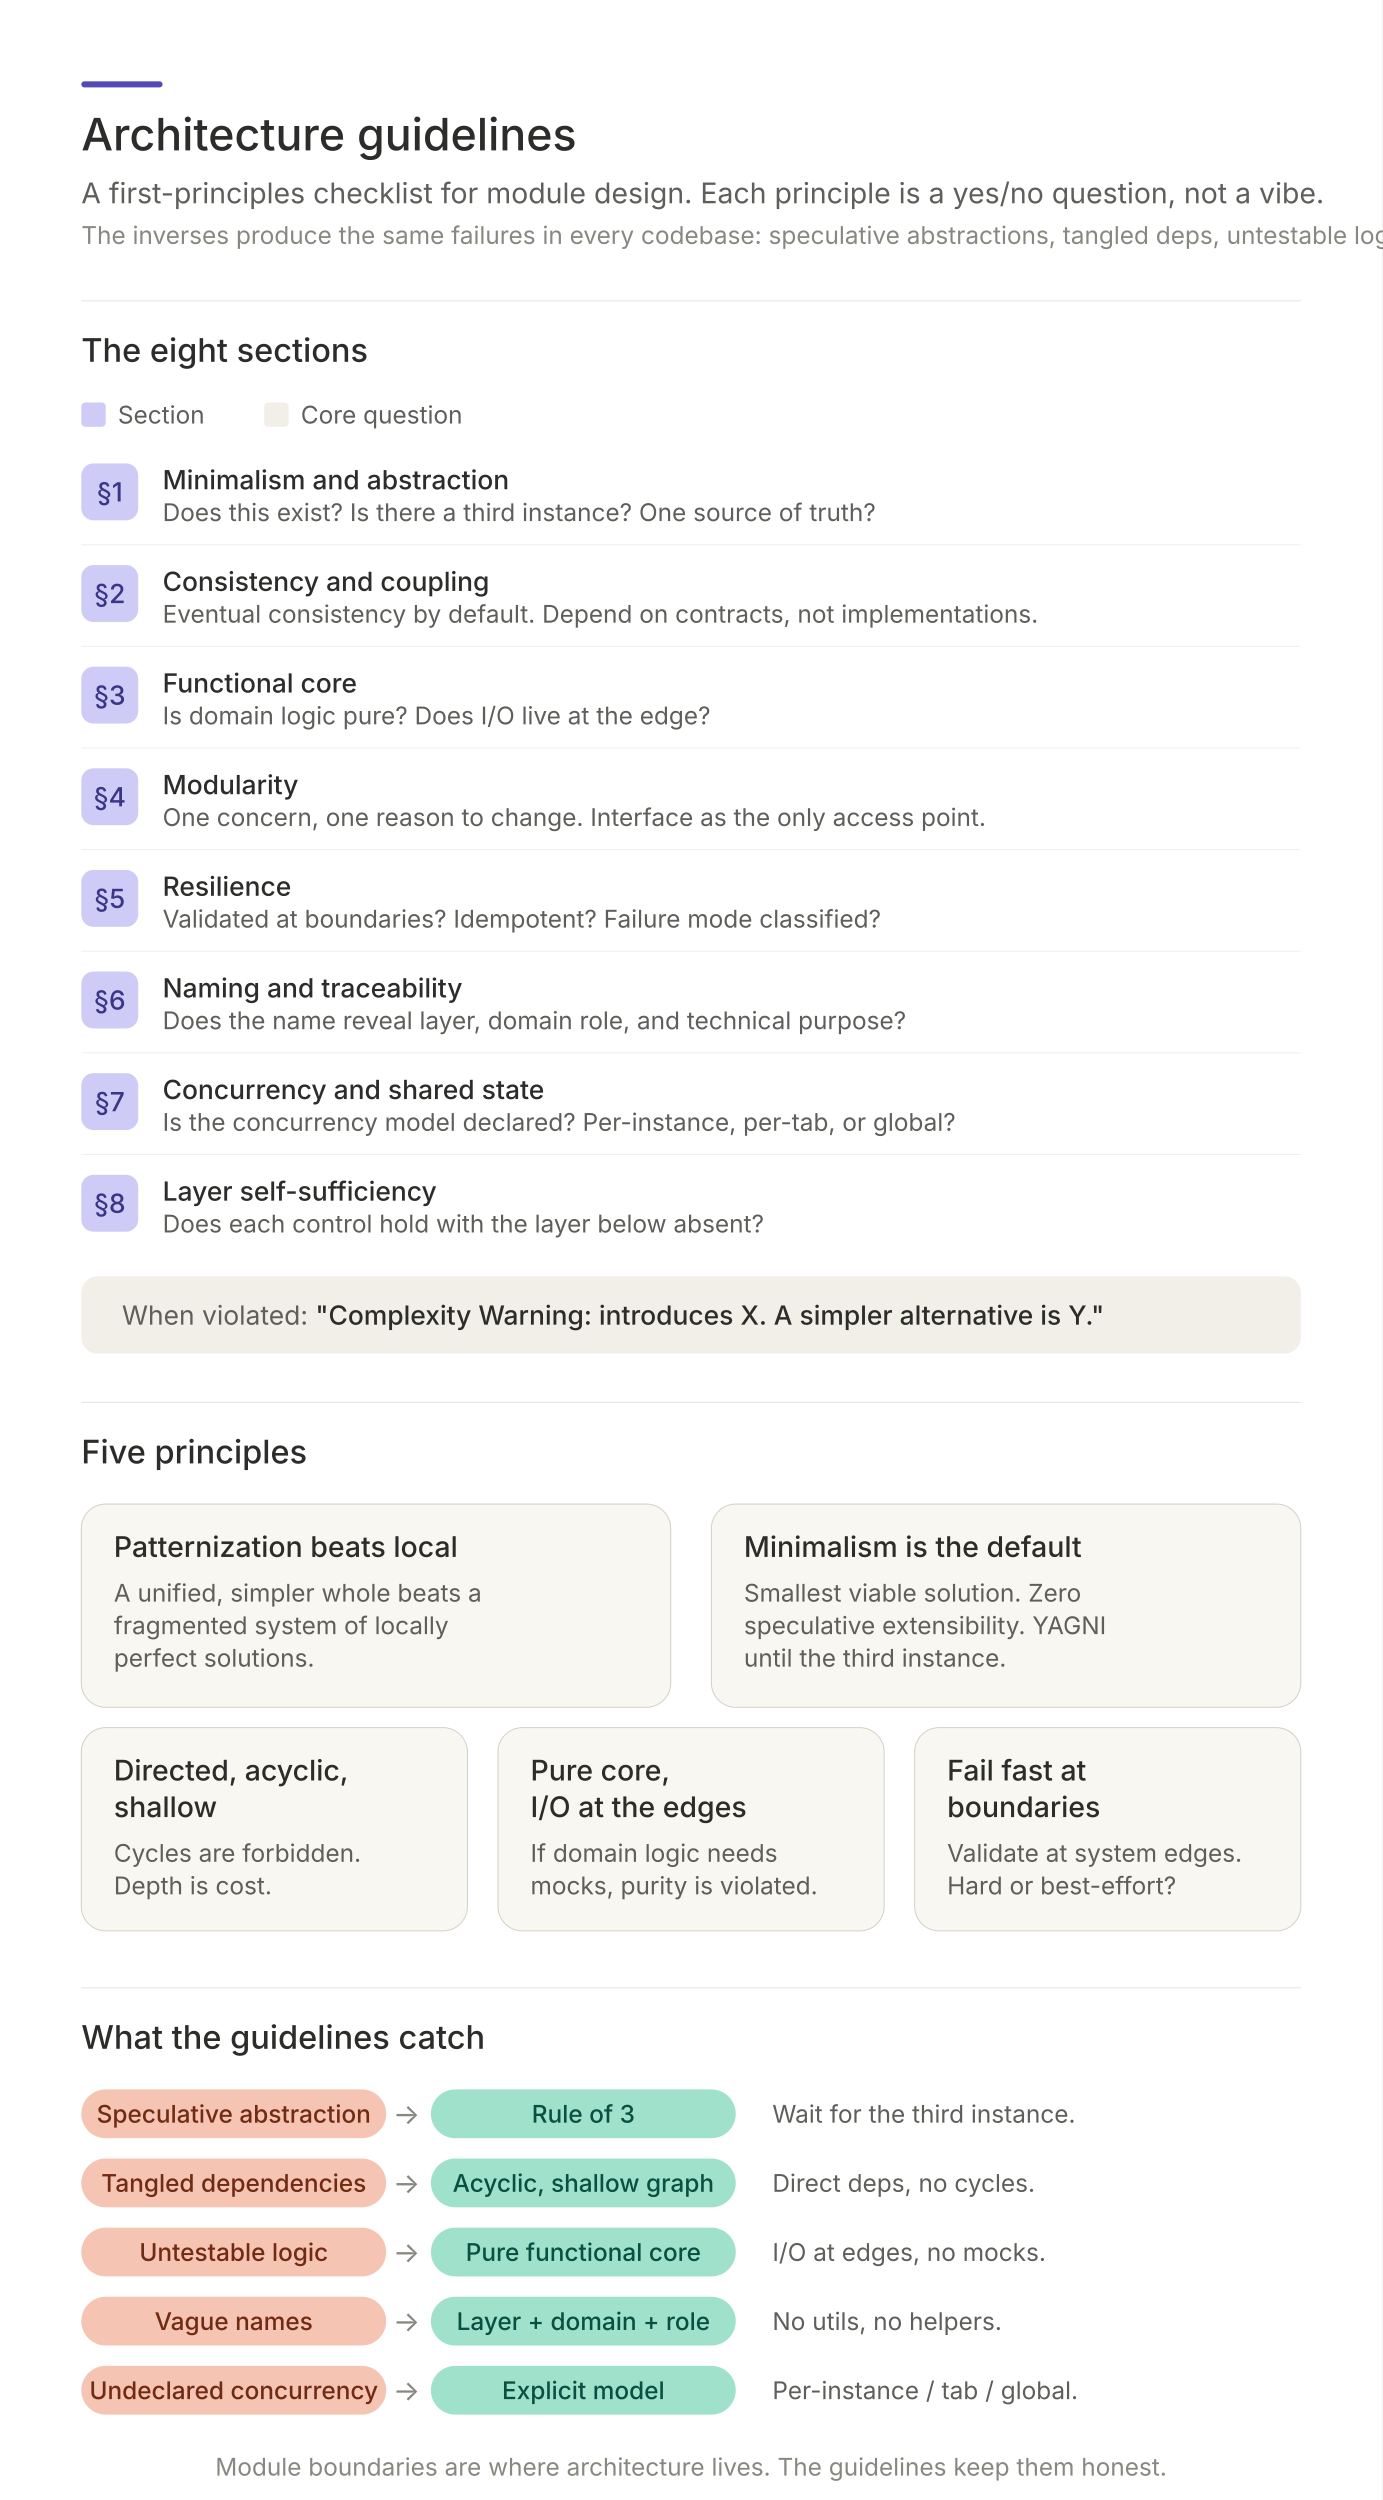
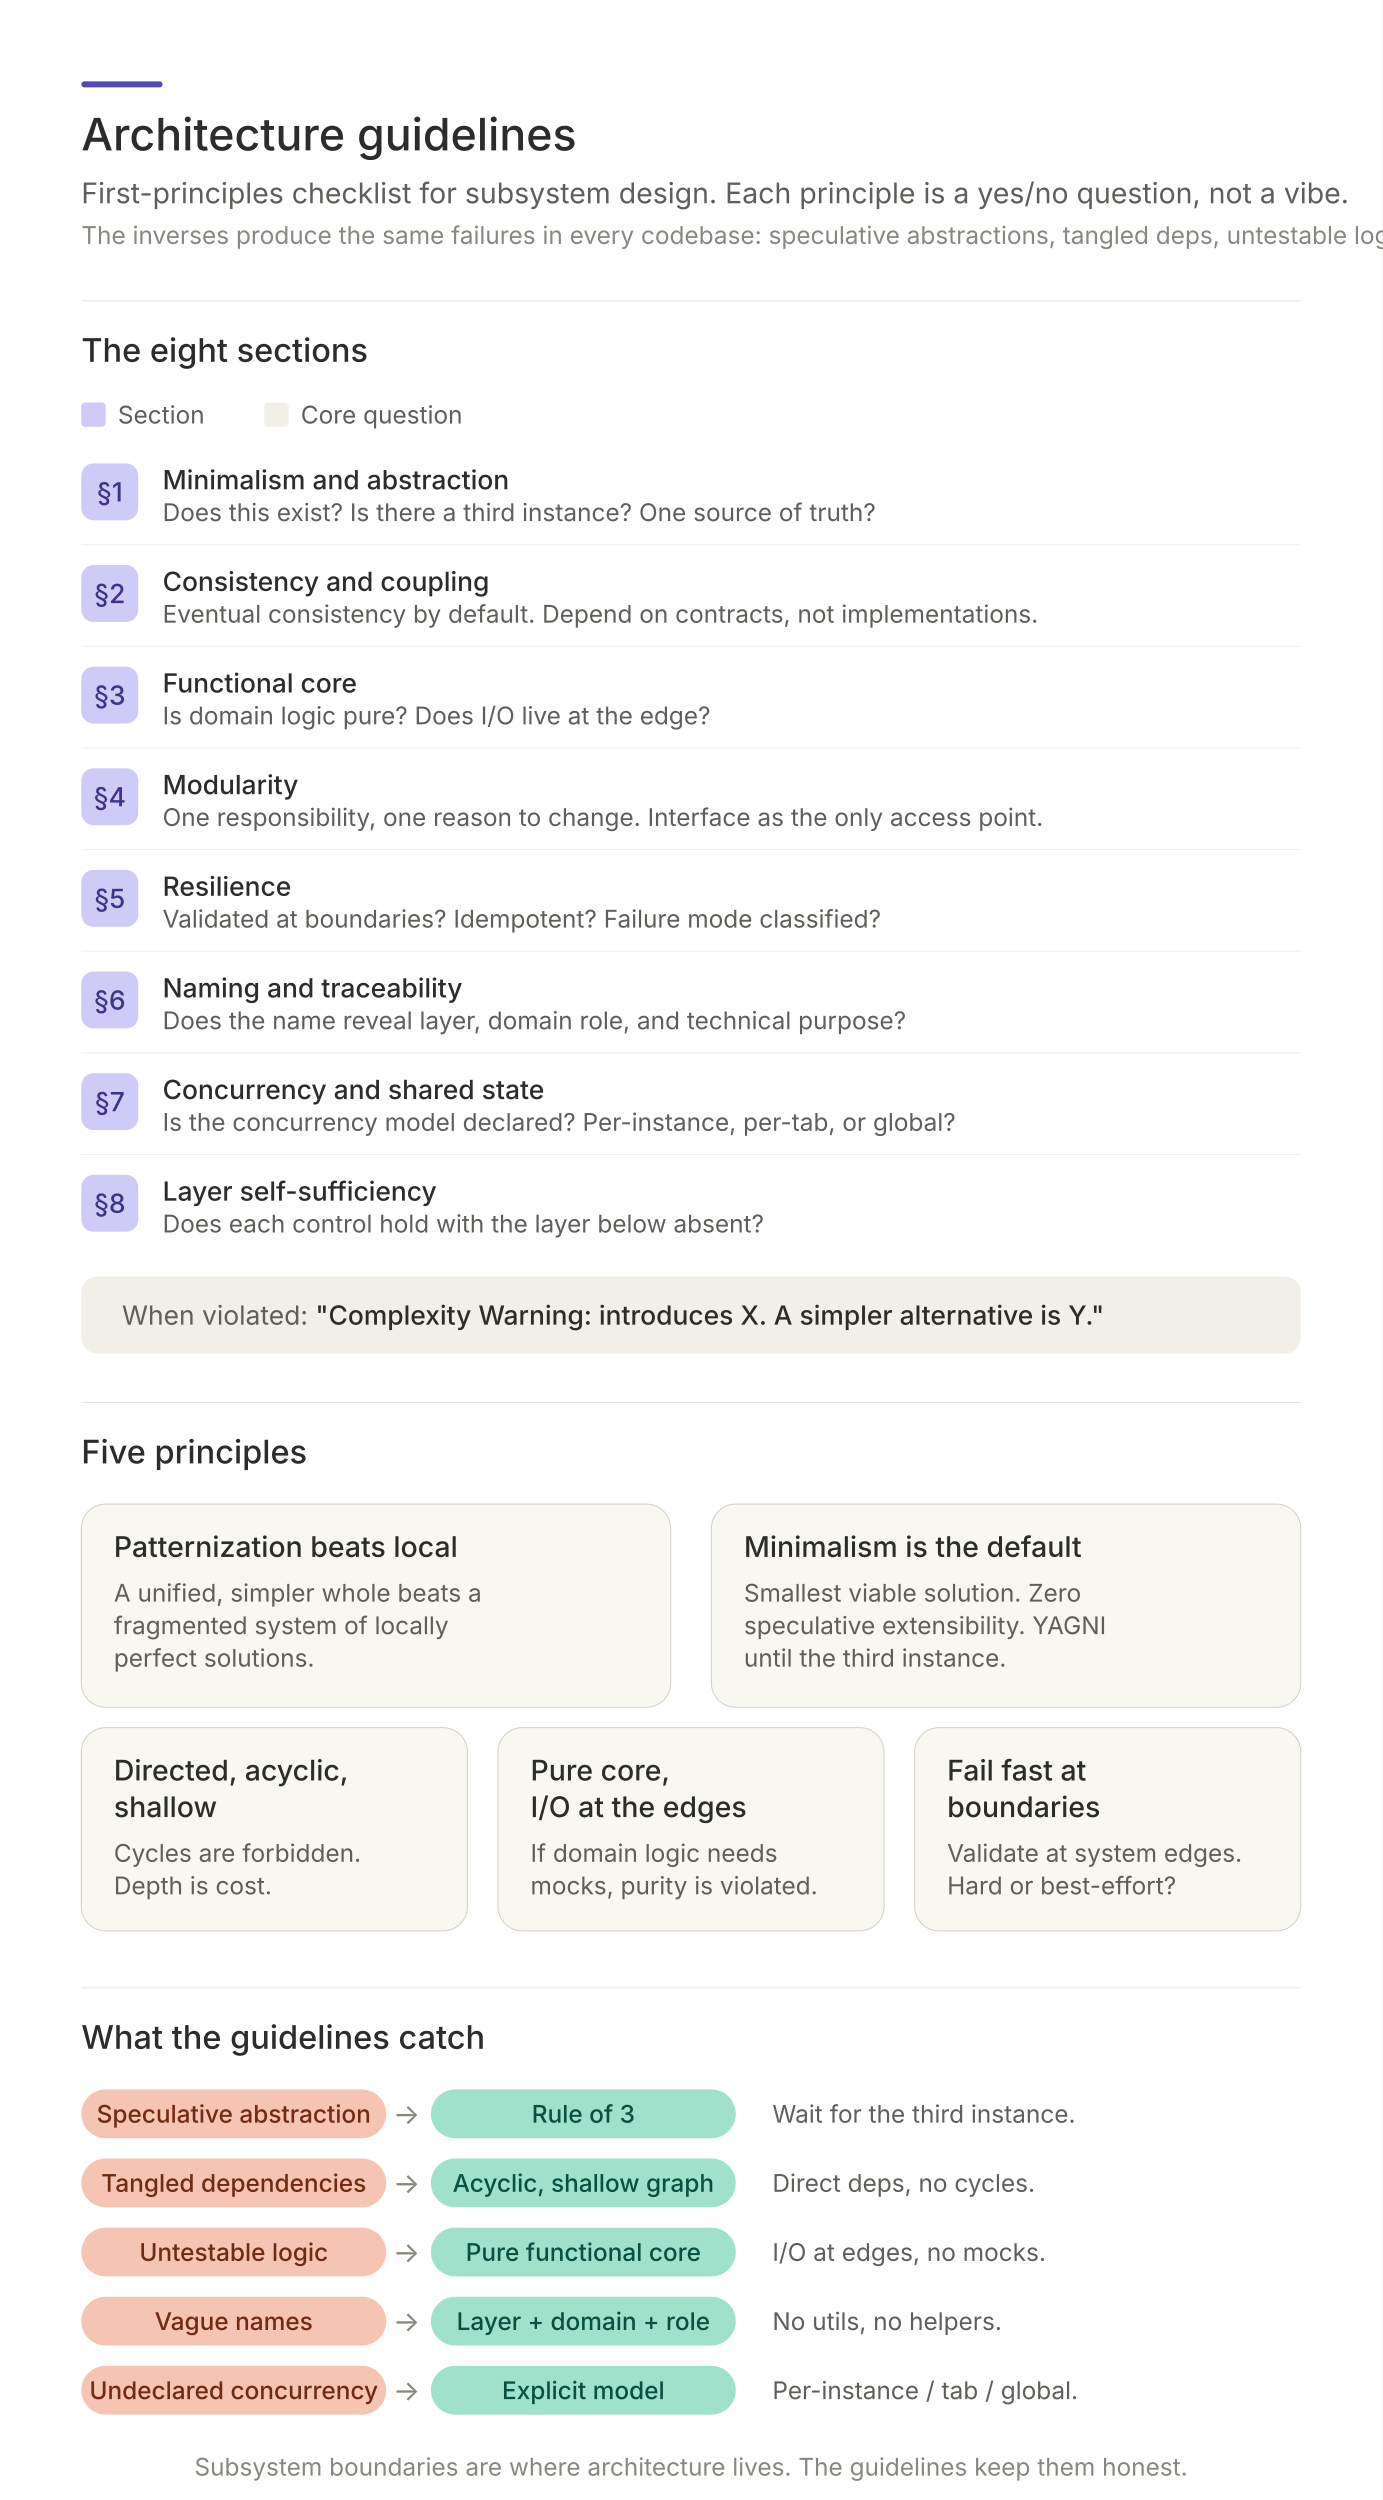
<svg xmlns="http://www.w3.org/2000/svg" width="680" height="1230" viewBox="0 0 680 1230" role="img" font-family="-apple-system, BlinkMacSystemFont, 'Segoe UI', system-ui, 'Helvetica Neue', sans-serif">
  <rect width="680" height="1230" fill="#FFFFFF" />
  <rect x="40" y="40" width="40" height="3" fill="#534AB7" rx="1.5" />
  <text x="40" y="74" font-size="22" font-weight="500" fill="#2C2C2A">Architecture guidelines</text>
-   <text x="40" y="100" font-size="14" fill="#5F5E5A">A first-principles checklist for module design. Each principle is a yes/no question, not a vibe.</text>
+   <text x="40" y="100" font-size="14" fill="#5F5E5A">First-principles checklist for subsystem design. Each principle is a yes/no question, not a vibe.</text>
  <text x="40" y="120" font-size="12" fill="#888780">The inverses produce the same failures in every codebase: speculative abstractions, tangled deps, untestable logic.</text>
  <line x1="40" y1="148" x2="640" y2="148" stroke="#E5E4DC" stroke-width="0.5" />
  <text x="40" y="178" font-size="16" font-weight="500" fill="#2C2C2A">The eight sections</text>
  <rect x="40" y="198" width="12" height="12" fill="#CECBF6" rx="2" />
  <text x="58" y="204" font-size="12" fill="#5F5E5A" dominant-baseline="central">Section</text>
  <rect x="130" y="198" width="12" height="12" fill="#F1EFE8" rx="2" />
  <text x="148" y="204" font-size="12" fill="#5F5E5A" dominant-baseline="central">Core question</text>
  <rect x="40" y="228" width="28" height="28" rx="6" fill="#CECBF6" />
  <text x="54" y="242" font-size="13" font-weight="500" fill="#3C3489" text-anchor="middle" dominant-baseline="central">§1</text>
  <text x="80" y="236" font-size="13" font-weight="500" fill="#2C2C2A" dominant-baseline="central">Minimalism and abstraction</text>
  <text x="80" y="252" font-size="12" fill="#5F5E5A" dominant-baseline="central">Does this exist? Is there a third instance? One source of truth?</text>
  <line x1="40" y1="268" x2="640" y2="268" stroke="#F1EFE8" stroke-width="0.5" />
  <rect x="40" y="278" width="28" height="28" rx="6" fill="#CECBF6" />
  <text x="54" y="292" font-size="13" font-weight="500" fill="#3C3489" text-anchor="middle" dominant-baseline="central">§2</text>
  <text x="80" y="286" font-size="13" font-weight="500" fill="#2C2C2A" dominant-baseline="central">Consistency and coupling</text>
  <text x="80" y="302" font-size="12" fill="#5F5E5A" dominant-baseline="central">Eventual consistency by default. Depend on contracts, not implementations.</text>
  <line x1="40" y1="318" x2="640" y2="318" stroke="#F1EFE8" stroke-width="0.5" />
  <rect x="40" y="328" width="28" height="28" rx="6" fill="#CECBF6" />
  <text x="54" y="342" font-size="13" font-weight="500" fill="#3C3489" text-anchor="middle" dominant-baseline="central">§3</text>
  <text x="80" y="336" font-size="13" font-weight="500" fill="#2C2C2A" dominant-baseline="central">Functional core</text>
  <text x="80" y="352" font-size="12" fill="#5F5E5A" dominant-baseline="central">Is domain logic pure? Does I/O live at the edge?</text>
  <line x1="40" y1="368" x2="640" y2="368" stroke="#F1EFE8" stroke-width="0.5" />
  <rect x="40" y="378" width="28" height="28" rx="6" fill="#CECBF6" />
  <text x="54" y="392" font-size="13" font-weight="500" fill="#3C3489" text-anchor="middle" dominant-baseline="central">§4</text>
  <text x="80" y="386" font-size="13" font-weight="500" fill="#2C2C2A" dominant-baseline="central">Modularity</text>
-   <text x="80" y="402" font-size="12" fill="#5F5E5A" dominant-baseline="central">One concern, one reason to change. Interface as the only access point.</text>
+   <text x="80" y="402" font-size="12" fill="#5F5E5A" dominant-baseline="central">One responsibility, one reason to change. Interface as the only access point.</text>
  <line x1="40" y1="418" x2="640" y2="418" stroke="#F1EFE8" stroke-width="0.5" />
  <rect x="40" y="428" width="28" height="28" rx="6" fill="#CECBF6" />
  <text x="54" y="442" font-size="13" font-weight="500" fill="#3C3489" text-anchor="middle" dominant-baseline="central">§5</text>
  <text x="80" y="436" font-size="13" font-weight="500" fill="#2C2C2A" dominant-baseline="central">Resilience</text>
  <text x="80" y="452" font-size="12" fill="#5F5E5A" dominant-baseline="central">Validated at boundaries? Idempotent? Failure mode classified?</text>
  <line x1="40" y1="468" x2="640" y2="468" stroke="#F1EFE8" stroke-width="0.5" />
  <rect x="40" y="478" width="28" height="28" rx="6" fill="#CECBF6" />
  <text x="54" y="492" font-size="13" font-weight="500" fill="#3C3489" text-anchor="middle" dominant-baseline="central">§6</text>
  <text x="80" y="486" font-size="13" font-weight="500" fill="#2C2C2A" dominant-baseline="central">Naming and traceability</text>
  <text x="80" y="502" font-size="12" fill="#5F5E5A" dominant-baseline="central">Does the name reveal layer, domain role, and technical purpose?</text>
  <line x1="40" y1="518" x2="640" y2="518" stroke="#F1EFE8" stroke-width="0.5" />
  <rect x="40" y="528" width="28" height="28" rx="6" fill="#CECBF6" />
  <text x="54" y="542" font-size="13" font-weight="500" fill="#3C3489" text-anchor="middle" dominant-baseline="central">§7</text>
  <text x="80" y="536" font-size="13" font-weight="500" fill="#2C2C2A" dominant-baseline="central">Concurrency and shared state</text>
  <text x="80" y="552" font-size="12" fill="#5F5E5A" dominant-baseline="central">Is the concurrency model declared? Per-instance, per-tab, or global?</text>
  <line x1="40" y1="568" x2="640" y2="568" stroke="#F1EFE8" stroke-width="0.5" />
  <rect x="40" y="578" width="28" height="28" rx="6" fill="#CECBF6" />
  <text x="54" y="592" font-size="13" font-weight="500" fill="#3C3489" text-anchor="middle" dominant-baseline="central">§8</text>
  <text x="80" y="586" font-size="13" font-weight="500" fill="#2C2C2A" dominant-baseline="central">Layer self-sufficiency</text>
  <text x="80" y="602" font-size="12" fill="#5F5E5A" dominant-baseline="central">Does each control hold with the layer below absent?</text>
  <rect x="40" y="628" width="600" height="38" rx="8" fill="#F1EFE8" />
  <text x="60" y="647" font-size="13" fill="#5F5E5A" dominant-baseline="central">When violated: <tspan font-weight="500" fill="#2C2C2A">"Complexity Warning: introduces X. A simpler alternative is Y."</tspan>
  </text>
  <line x1="40" y1="690" x2="640" y2="690" stroke="#E5E4DC" stroke-width="0.5" />
  <text x="40" y="720" font-size="16" font-weight="500" fill="#2C2C2A">Five principles</text>
  <rect x="40" y="740" width="290" height="100" rx="12" fill="#F8F7F2" stroke="#D3D1C7" stroke-width="0.5" />
  <text x="56" y="766" font-size="14" font-weight="500" fill="#2C2C2A">Patternization beats local</text>
  <text x="56" y="788" font-size="12" fill="#5F5E5A">A unified, simpler whole beats a</text>
  <text x="56" y="804" font-size="12" fill="#5F5E5A">fragmented system of locally</text>
  <text x="56" y="820" font-size="12" fill="#5F5E5A">perfect solutions.</text>
  <rect x="350" y="740" width="290" height="100" rx="12" fill="#F8F7F2" stroke="#D3D1C7" stroke-width="0.5" />
  <text x="366" y="766" font-size="14" font-weight="500" fill="#2C2C2A">Minimalism is the default</text>
  <text x="366" y="788" font-size="12" fill="#5F5E5A">Smallest viable solution. Zero</text>
  <text x="366" y="804" font-size="12" fill="#5F5E5A">speculative extensibility. YAGNI</text>
  <text x="366" y="820" font-size="12" fill="#5F5E5A">until the third instance.</text>
  <rect x="40" y="850" width="190" height="100" rx="12" fill="#F8F7F2" stroke="#D3D1C7" stroke-width="0.5" />
  <text x="56" y="876" font-size="14" font-weight="500" fill="#2C2C2A">Directed, acyclic,</text>
  <text x="56" y="894" font-size="14" font-weight="500" fill="#2C2C2A">shallow</text>
  <text x="56" y="916" font-size="12" fill="#5F5E5A">Cycles are forbidden.</text>
  <text x="56" y="932" font-size="12" fill="#5F5E5A">Depth is cost.</text>
  <rect x="245" y="850" width="190" height="100" rx="12" fill="#F8F7F2" stroke="#D3D1C7" stroke-width="0.5" />
  <text x="261" y="876" font-size="14" font-weight="500" fill="#2C2C2A">Pure core,</text>
  <text x="261" y="894" font-size="14" font-weight="500" fill="#2C2C2A">I/O at the edges</text>
  <text x="261" y="916" font-size="12" fill="#5F5E5A">If domain logic needs</text>
  <text x="261" y="932" font-size="12" fill="#5F5E5A">mocks, purity is violated.</text>
  <rect x="450" y="850" width="190" height="100" rx="12" fill="#F8F7F2" stroke="#D3D1C7" stroke-width="0.5" />
  <text x="466" y="876" font-size="14" font-weight="500" fill="#2C2C2A">Fail fast at</text>
  <text x="466" y="894" font-size="14" font-weight="500" fill="#2C2C2A">boundaries</text>
  <text x="466" y="916" font-size="12" fill="#5F5E5A">Validate at system edges.</text>
  <text x="466" y="932" font-size="12" fill="#5F5E5A">Hard or best-effort?</text>
  <line x1="40" y1="978" x2="640" y2="978" stroke="#E5E4DC" stroke-width="0.5" />
  <text x="40" y="1008" font-size="16" font-weight="500" fill="#2C2C2A">What the guidelines catch</text>
  <rect x="40" y="1028" width="150" height="24" rx="12" fill="#F5C4B3" />
  <text x="115" y="1040" font-size="12" font-weight="500" fill="#712B13" text-anchor="middle" dominant-baseline="central">Speculative abstraction</text>
  <text x="200" y="1040" font-size="14" fill="#888780" text-anchor="middle" dominant-baseline="central">→</text>
  <rect x="212" y="1028" width="150" height="24" rx="12" fill="#9FE1CB" />
  <text x="287" y="1040" font-size="12" font-weight="500" fill="#085041" text-anchor="middle" dominant-baseline="central">Rule of 3</text>
  <text x="380" y="1040" font-size="12" fill="#5F5E5A" dominant-baseline="central">Wait for the third instance.</text>
  <rect x="40" y="1062" width="150" height="24" rx="12" fill="#F5C4B3" />
  <text x="115" y="1074" font-size="12" font-weight="500" fill="#712B13" text-anchor="middle" dominant-baseline="central">Tangled dependencies</text>
  <text x="200" y="1074" font-size="14" fill="#888780" text-anchor="middle" dominant-baseline="central">→</text>
  <rect x="212" y="1062" width="150" height="24" rx="12" fill="#9FE1CB" />
  <text x="287" y="1074" font-size="12" font-weight="500" fill="#085041" text-anchor="middle" dominant-baseline="central">Acyclic, shallow graph</text>
  <text x="380" y="1074" font-size="12" fill="#5F5E5A" dominant-baseline="central">Direct deps, no cycles.</text>
  <rect x="40" y="1096" width="150" height="24" rx="12" fill="#F5C4B3" />
  <text x="115" y="1108" font-size="12" font-weight="500" fill="#712B13" text-anchor="middle" dominant-baseline="central">Untestable logic</text>
  <text x="200" y="1108" font-size="14" fill="#888780" text-anchor="middle" dominant-baseline="central">→</text>
  <rect x="212" y="1096" width="150" height="24" rx="12" fill="#9FE1CB" />
  <text x="287" y="1108" font-size="12" font-weight="500" fill="#085041" text-anchor="middle" dominant-baseline="central">Pure functional core</text>
  <text x="380" y="1108" font-size="12" fill="#5F5E5A" dominant-baseline="central">I/O at edges, no mocks.</text>
  <rect x="40" y="1130" width="150" height="24" rx="12" fill="#F5C4B3" />
  <text x="115" y="1142" font-size="12" font-weight="500" fill="#712B13" text-anchor="middle" dominant-baseline="central">Vague names</text>
  <text x="200" y="1142" font-size="14" fill="#888780" text-anchor="middle" dominant-baseline="central">→</text>
  <rect x="212" y="1130" width="150" height="24" rx="12" fill="#9FE1CB" />
  <text x="287" y="1142" font-size="12" font-weight="500" fill="#085041" text-anchor="middle" dominant-baseline="central">Layer + domain + role</text>
  <text x="380" y="1142" font-size="12" fill="#5F5E5A" dominant-baseline="central">No utils, no helpers.</text>
  <rect x="40" y="1164" width="150" height="24" rx="12" fill="#F5C4B3" />
  <text x="115" y="1176" font-size="12" font-weight="500" fill="#712B13" text-anchor="middle" dominant-baseline="central">Undeclared concurrency</text>
  <text x="200" y="1176" font-size="14" fill="#888780" text-anchor="middle" dominant-baseline="central">→</text>
  <rect x="212" y="1164" width="150" height="24" rx="12" fill="#9FE1CB" />
  <text x="287" y="1176" font-size="12" font-weight="500" fill="#085041" text-anchor="middle" dominant-baseline="central">Explicit model</text>
  <text x="380" y="1176" font-size="12" fill="#5F5E5A" dominant-baseline="central">Per-instance / tab / global.</text>
-   <text x="340" y="1218" font-size="12" fill="#888780" text-anchor="middle">Module boundaries are where architecture lives. The guidelines keep them honest.</text>
+   <text x="340" y="1218" font-size="12" fill="#888780" text-anchor="middle">Subsystem boundaries are where architecture lives. The guidelines keep them honest.</text>
</svg>
